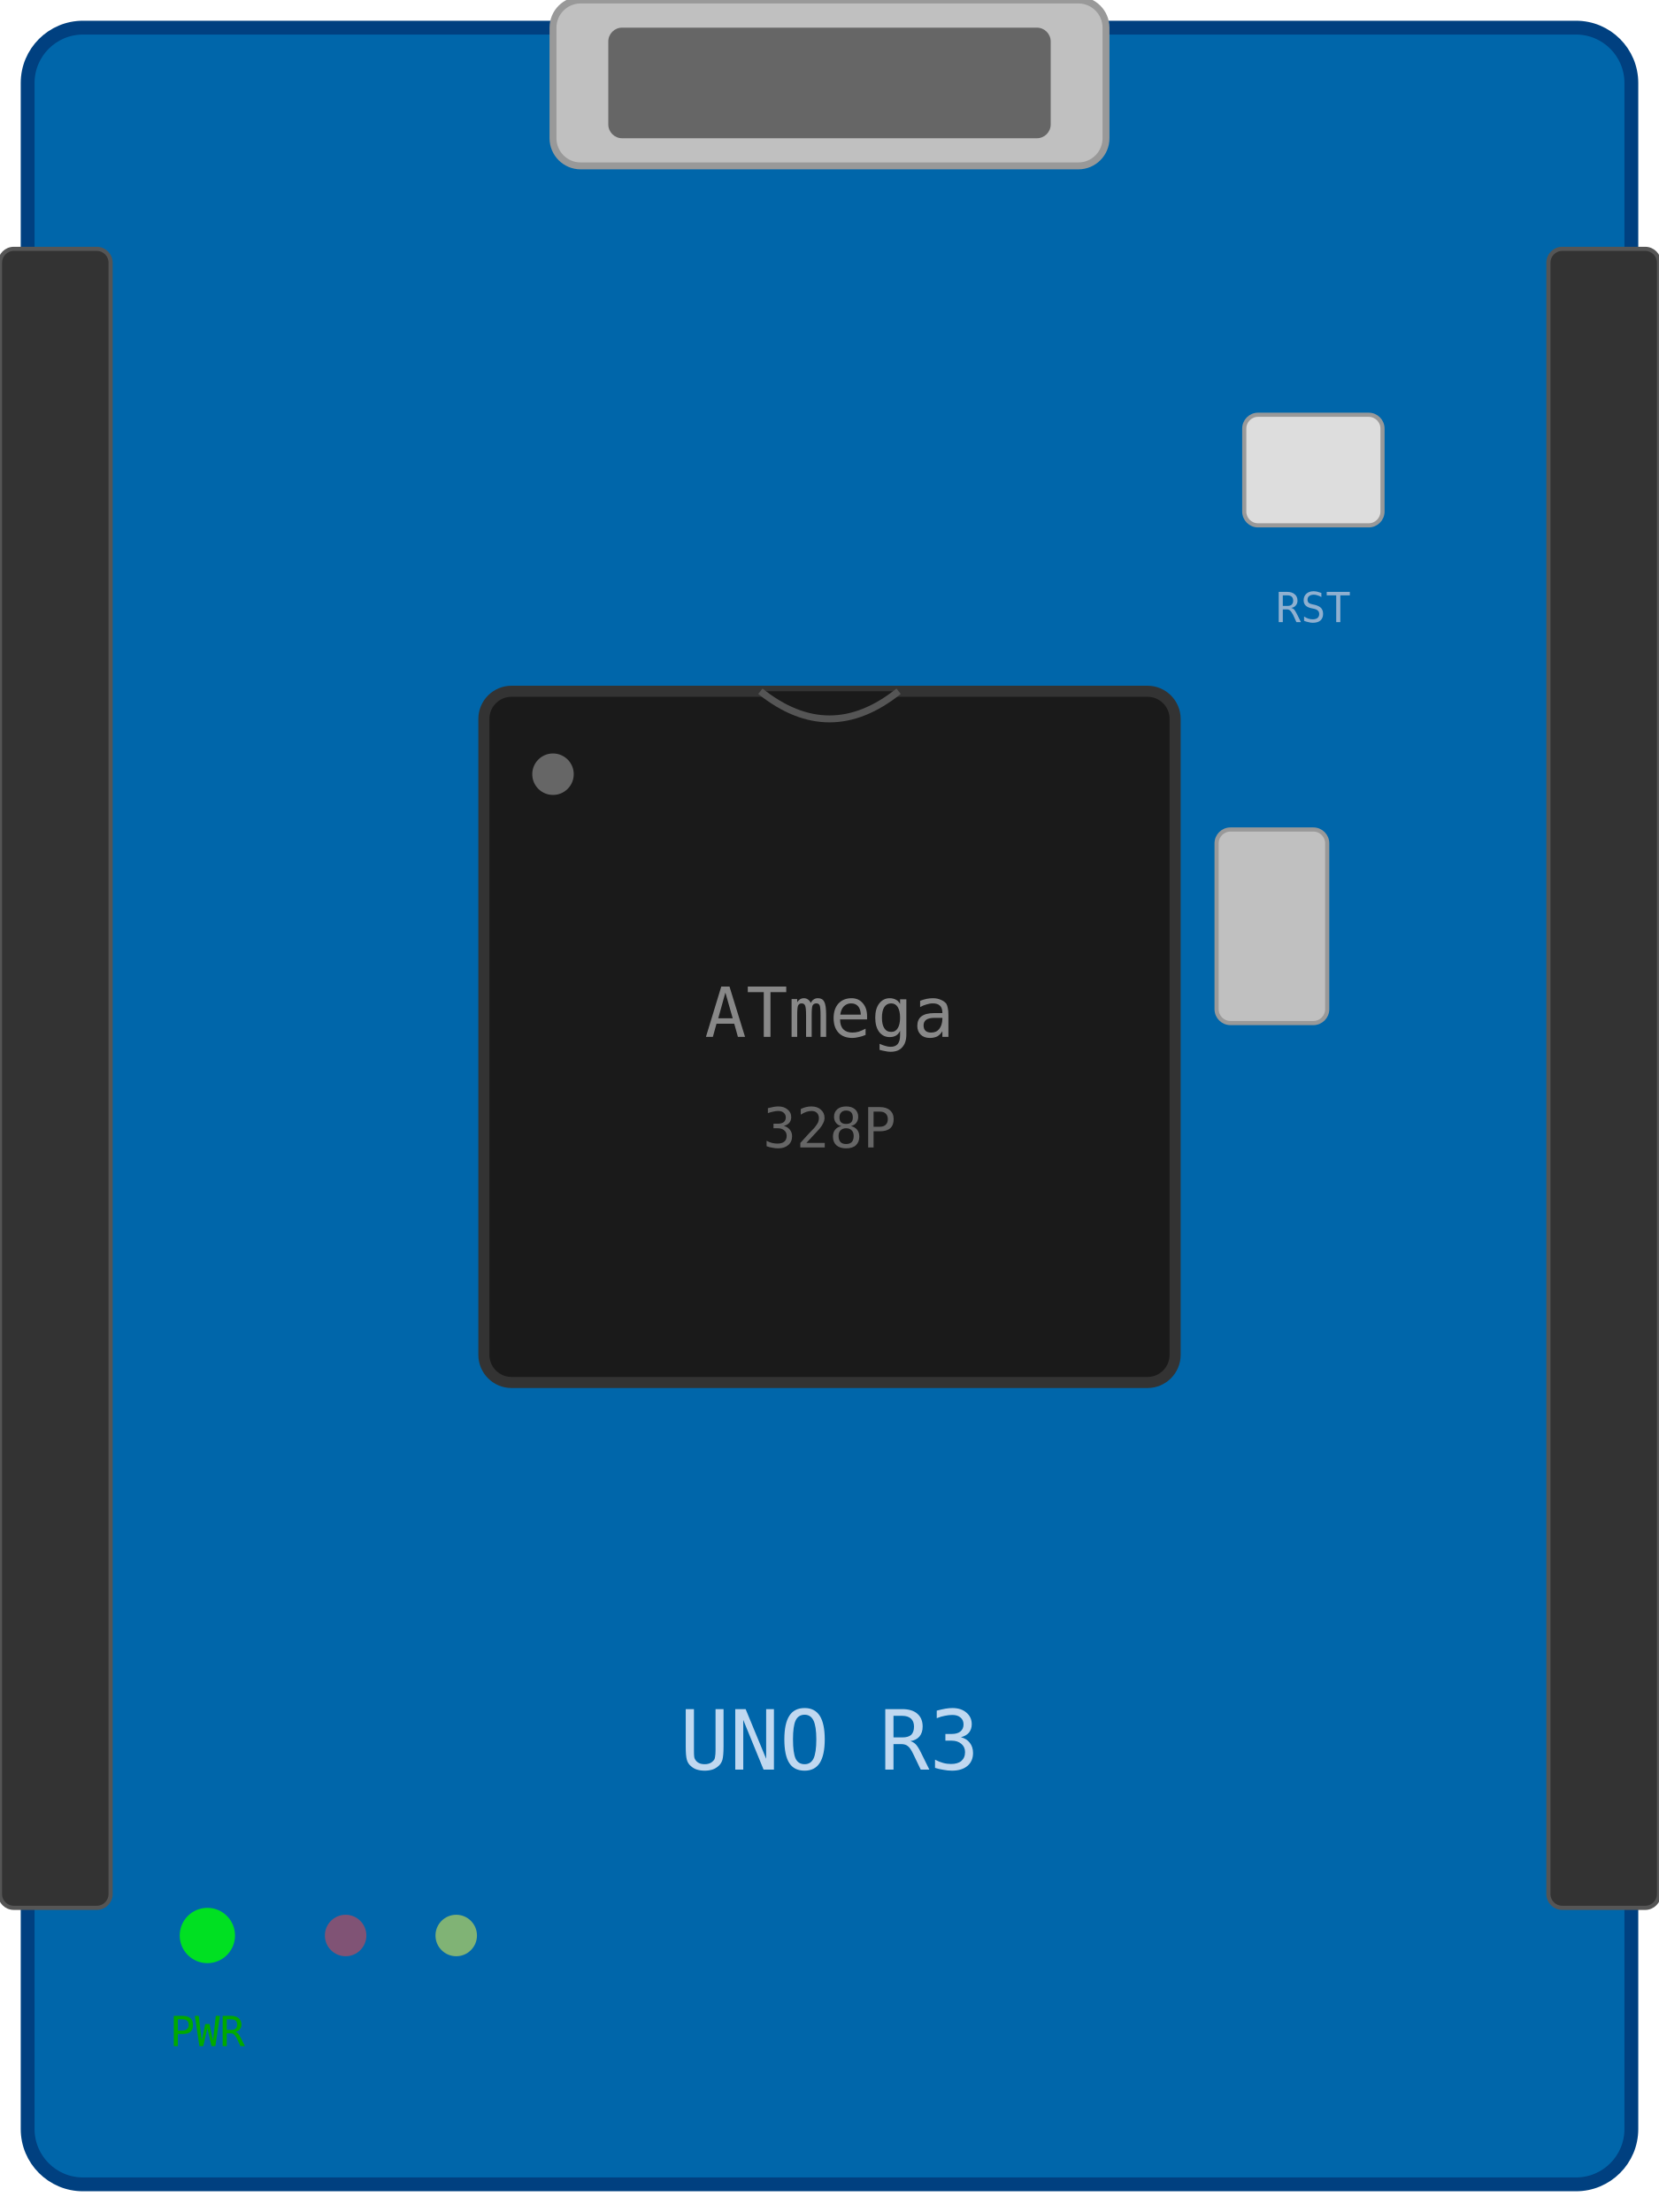
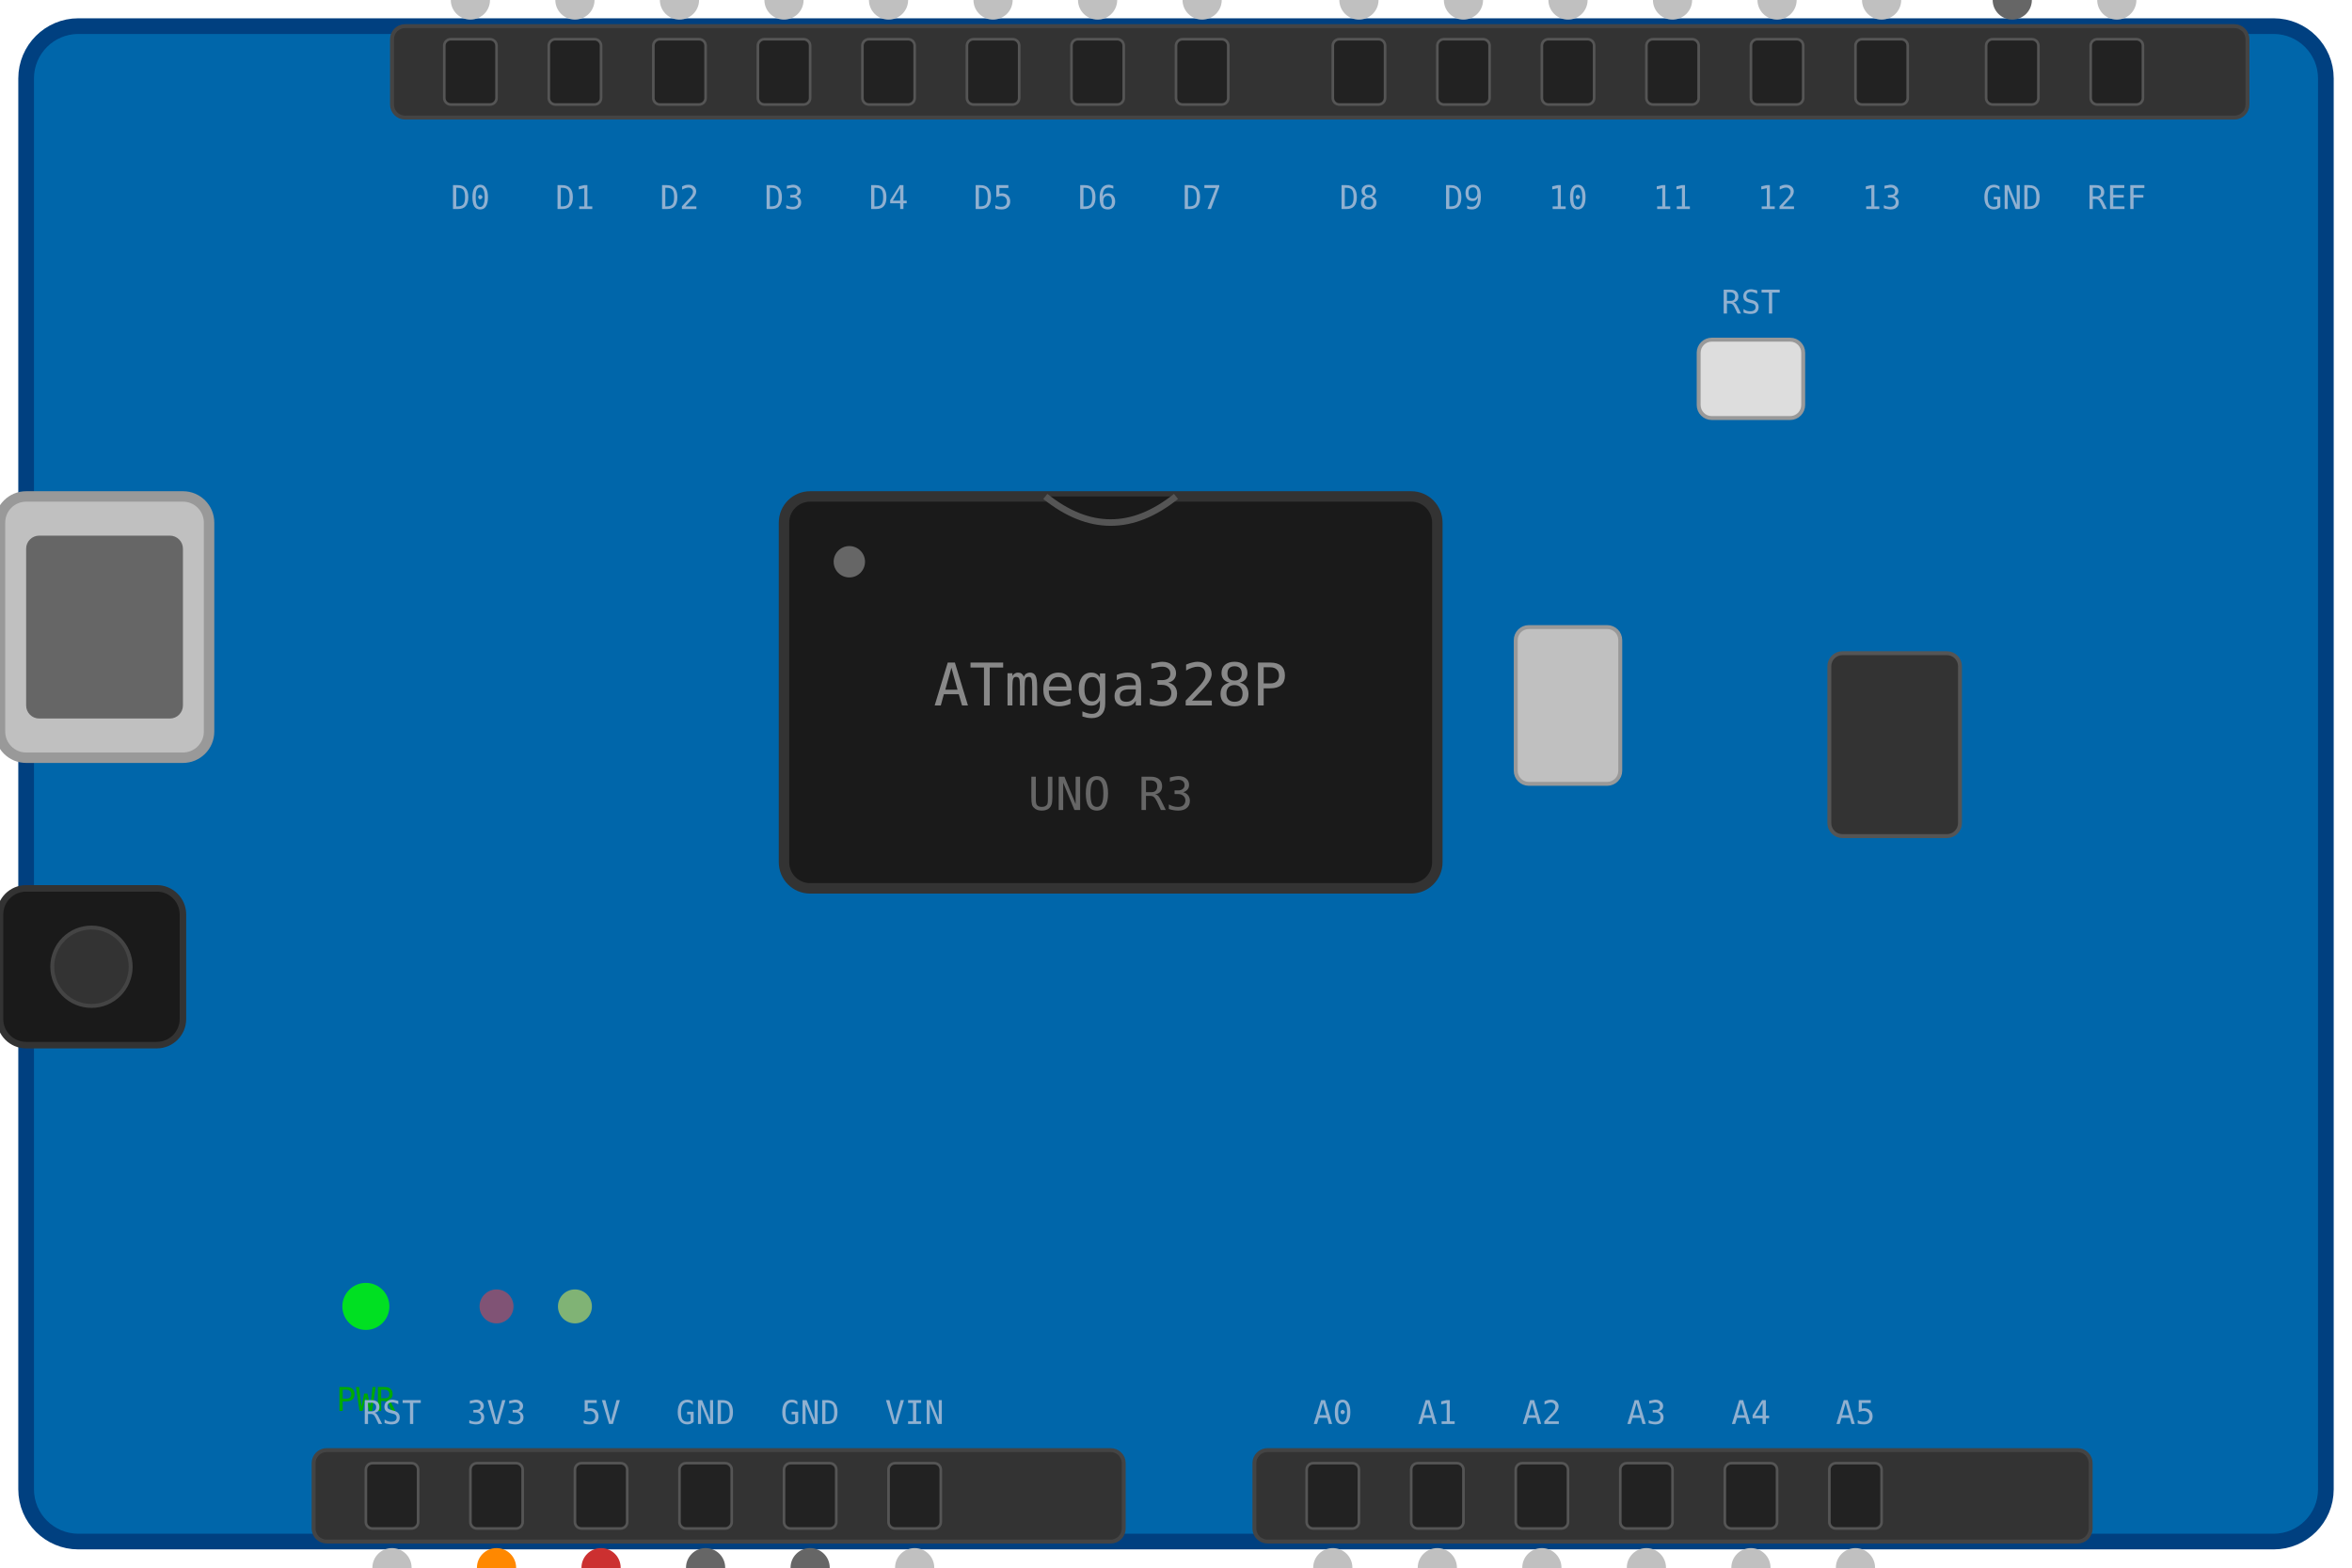
- <svg xmlns="http://www.w3.org/2000/svg" viewBox="0 0 120 160" width="120" height="160">
-   <rect x="2" y="2" width="116" height="156" rx="4" fill="#0066aa" stroke="#004080" stroke-width="1" />
-   <rect x="40" y="0" width="40" height="12" rx="2" fill="#c0c0c0" stroke="#999" stroke-width="0.5" />
-   <rect x="44" y="2" width="32" height="8" rx="1" fill="#666" />
-   <rect x="35" y="50" width="50" height="50" rx="2" fill="#1a1a1a" stroke="#333" stroke-width="0.8" />
-   <path d="M55 50 Q60 54 65 50" fill="#1a1a1a" stroke="#555" stroke-width="0.5" />
-   <circle cx="40" cy="56" r="1.5" fill="#666" />
-   <text x="60" y="75" text-anchor="middle" font-family="monospace" font-size="5" fill="#888">ATmega</text>
-   <text x="60" y="83" text-anchor="middle" font-family="monospace" font-size="4" fill="#666">328P</text>
-   <rect x="88" y="60" width="8" height="14" rx="1" fill="#c0c0c0" stroke="#999" stroke-width="0.3" />
-   <circle cx="15" cy="140" r="2" fill="#00ff00" opacity="0.8" />
-   <text x="15" y="148" text-anchor="middle" font-family="monospace" font-size="3" fill="#00aa00">PWR</text>
-   <circle cx="25" cy="140" r="1.5" fill="#ff4040" opacity="0.5" />
-   <circle cx="33" cy="140" r="1.5" fill="#ffff40" opacity="0.5" />
-   <rect x="90" y="30" width="10" height="8" rx="1" fill="#ddd" stroke="#999" stroke-width="0.3" />
-   <text x="95" y="45" text-anchor="middle" font-family="monospace" font-size="3" fill="#90b0d0">RST</text>
-   <g fill="#333" stroke="#555" stroke-width="0.3">
-     <rect x="0" y="18" width="8" height="120" rx="1" />
+ <svg xmlns="http://www.w3.org/2000/svg" viewBox="0 0 180 120" width="180" height="120">
+   <rect x="2" y="2" width="176" height="116" rx="4" fill="#0066aa" stroke="#004080" stroke-width="1.2" />
+   <rect x="0" y="38" width="16" height="20" rx="2" fill="#c0c0c0" stroke="#999" stroke-width="0.8" />
+   <rect x="2" y="41" width="12" height="14" rx="1" fill="#666" />
+   <rect x="0" y="68" width="14" height="12" rx="2" fill="#1a1a1a" stroke="#333" stroke-width="0.5" />
+   <circle cx="7" cy="74" r="3" fill="#333" stroke="#444" stroke-width="0.3" />
+   <rect x="60" y="38" width="50" height="30" rx="2" fill="#1a1a1a" stroke="#333" stroke-width="0.8" />
+   <path d="M80 38 Q85 42 90 38" fill="#1a1a1a" stroke="#555" stroke-width="0.5" />
+   <circle cx="65" cy="43" r="1.2" fill="#666" />
+   <text x="85" y="54" text-anchor="middle" font-family="monospace" font-size="4.5" fill="#888">ATmega328P</text>
+   <text x="85" y="62" text-anchor="middle" font-family="monospace" font-size="3.5" fill="#666">UNO R3</text>
+   <rect x="116" y="48" width="8" height="12" rx="1" fill="#c0c0c0" stroke="#999" stroke-width="0.3" />
+   <circle cx="28" cy="100" r="1.8" fill="#00ff00" opacity="0.8" />
+   <text x="28" y="108" text-anchor="middle" font-family="monospace" font-size="2.5" fill="#00aa00">PWR</text>
+   <circle cx="38" cy="100" r="1.3" fill="#ff4040" opacity="0.5" />
+   <circle cx="44" cy="100" r="1.3" fill="#ffff40" opacity="0.5" />
+   <rect x="130" y="26" width="8" height="6" rx="1" fill="#ddd" stroke="#999" stroke-width="0.3" />
+   <text x="134" y="24" text-anchor="middle" font-family="monospace" font-size="2.5" fill="#90b0d0">RST</text>
+   <rect x="140" y="50" width="10" height="14" rx="1" fill="#333" stroke="#555" stroke-width="0.3" />
+   <rect x="30" y="2" width="142" height="7" rx="1" fill="#333" stroke="#444" stroke-width="0.3" />
+   <g fill="#222" stroke="#555" stroke-width="0.2">
+     <rect x="34" y="3" width="4" height="5" rx="0.5" />
+     <rect x="42" y="3" width="4" height="5" rx="0.5" />
+     <rect x="50" y="3" width="4" height="5" rx="0.5" />
+     <rect x="58" y="3" width="4" height="5" rx="0.5" />
+     <rect x="66" y="3" width="4" height="5" rx="0.5" />
+     <rect x="74" y="3" width="4" height="5" rx="0.5" />
+     <rect x="82" y="3" width="4" height="5" rx="0.5" />
+     <rect x="90" y="3" width="4" height="5" rx="0.5" />
+     <rect x="102" y="3" width="4" height="5" rx="0.5" />
+     <rect x="110" y="3" width="4" height="5" rx="0.5" />
+     <rect x="118" y="3" width="4" height="5" rx="0.5" />
+     <rect x="126" y="3" width="4" height="5" rx="0.5" />
+     <rect x="134" y="3" width="4" height="5" rx="0.5" />
+     <rect x="142" y="3" width="4" height="5" rx="0.5" />
+     <rect x="152" y="3" width="4" height="5" rx="0.5" />
+     <rect x="160" y="3" width="4" height="5" rx="0.5" />
  </g>
-   <g fill="#333" stroke="#555" stroke-width="0.3">
-     <rect x="112" y="18" width="8" height="120" rx="1" />
+   <g font-family="monospace" font-size="2.5" fill="#90b0d0" text-anchor="middle">
+     <text x="36" y="16">D0</text>
+     <text x="44" y="16">D1</text>
+     <text x="52" y="16">D2</text>
+     <text x="60" y="16">D3</text>
+     <text x="68" y="16">D4</text>
+     <text x="76" y="16">D5</text>
+     <text x="84" y="16">D6</text>
+     <text x="92" y="16">D7</text>
+     <text x="104" y="16">D8</text>
+     <text x="112" y="16">D9</text>
+     <text x="120" y="16">10</text>
+     <text x="128" y="16">11</text>
+     <text x="136" y="16">12</text>
+     <text x="144" y="16">13</text>
+     <text x="154" y="16">GND</text>
+     <text x="162" y="16">REF</text>
  </g>
-   <text x="60" y="128" text-anchor="middle" font-family="monospace" font-size="6" fill="#c0d8f0">UNO R3</text>
+   <rect x="24" y="111" width="62" height="7" rx="1" fill="#333" stroke="#444" stroke-width="0.3" />
+   <g fill="#222" stroke="#555" stroke-width="0.2">
+     <rect x="28" y="112" width="4" height="5" rx="0.5" />
+     <rect x="36" y="112" width="4" height="5" rx="0.5" />
+     <rect x="44" y="112" width="4" height="5" rx="0.5" />
+     <rect x="52" y="112" width="4" height="5" rx="0.5" />
+     <rect x="60" y="112" width="4" height="5" rx="0.5" />
+     <rect x="68" y="112" width="4" height="5" rx="0.5" />
+   </g>
+   <rect x="96" y="111" width="64" height="7" rx="1" fill="#333" stroke="#444" stroke-width="0.3" />
+   <g fill="#222" stroke="#555" stroke-width="0.2">
+     <rect x="100" y="112" width="4" height="5" rx="0.5" />
+     <rect x="108" y="112" width="4" height="5" rx="0.5" />
+     <rect x="116" y="112" width="4" height="5" rx="0.5" />
+     <rect x="124" y="112" width="4" height="5" rx="0.5" />
+     <rect x="132" y="112" width="4" height="5" rx="0.5" />
+     <rect x="140" y="112" width="4" height="5" rx="0.5" />
+   </g>
+   <g font-family="monospace" font-size="2.5" fill="#90b0d0" text-anchor="middle">
+     <text x="30" y="109">RST</text>
+     <text x="38" y="109">3V3</text>
+     <text x="46" y="109">5V</text>
+     <text x="54" y="109">GND</text>
+     <text x="62" y="109">GND</text>
+     <text x="70" y="109">VIN</text>
+     <text x="102" y="109">A0</text>
+     <text x="110" y="109">A1</text>
+     <text x="118" y="109">A2</text>
+     <text x="126" y="109">A3</text>
+     <text x="134" y="109">A4</text>
+     <text x="142" y="109">A5</text>
+   </g>
+   <g fill="#c0c0c0">
+     <circle cx="36" cy="0" r="1.5" />
+     <circle cx="44" cy="0" r="1.5" />
+     <circle cx="52" cy="0" r="1.5" />
+     <circle cx="60" cy="0" r="1.5" />
+     <circle cx="68" cy="0" r="1.5" />
+     <circle cx="76" cy="0" r="1.5" />
+     <circle cx="84" cy="0" r="1.5" />
+     <circle cx="92" cy="0" r="1.5" />
+     <circle cx="104" cy="0" r="1.5" />
+     <circle cx="112" cy="0" r="1.5" />
+     <circle cx="120" cy="0" r="1.5" />
+     <circle cx="128" cy="0" r="1.5" />
+     <circle cx="136" cy="0" r="1.5" />
+     <circle cx="144" cy="0" r="1.5" />
+   </g>
+   <circle cx="154" cy="0" r="1.5" fill="#666" />
+   <circle cx="162" cy="0" r="1.5" fill="#c0c0c0" />
+   <g>
+     <circle cx="30" cy="120" r="1.5" fill="#c0c0c0" />
+     <circle cx="38" cy="120" r="1.5" fill="#ff8800" />
+     <circle cx="46" cy="120" r="1.5" fill="#cc3030" />
+     <circle cx="54" cy="120" r="1.5" fill="#666" />
+     <circle cx="62" cy="120" r="1.5" fill="#666" />
+     <circle cx="70" cy="120" r="1.5" fill="#c0c0c0" />
+     <circle cx="102" cy="120" r="1.5" fill="#c0c0c0" />
+     <circle cx="110" cy="120" r="1.5" fill="#c0c0c0" />
+     <circle cx="118" cy="120" r="1.5" fill="#c0c0c0" />
+     <circle cx="126" cy="120" r="1.5" fill="#c0c0c0" />
+     <circle cx="134" cy="120" r="1.5" fill="#c0c0c0" />
+     <circle cx="142" cy="120" r="1.5" fill="#c0c0c0" />
+   </g>
</svg>
